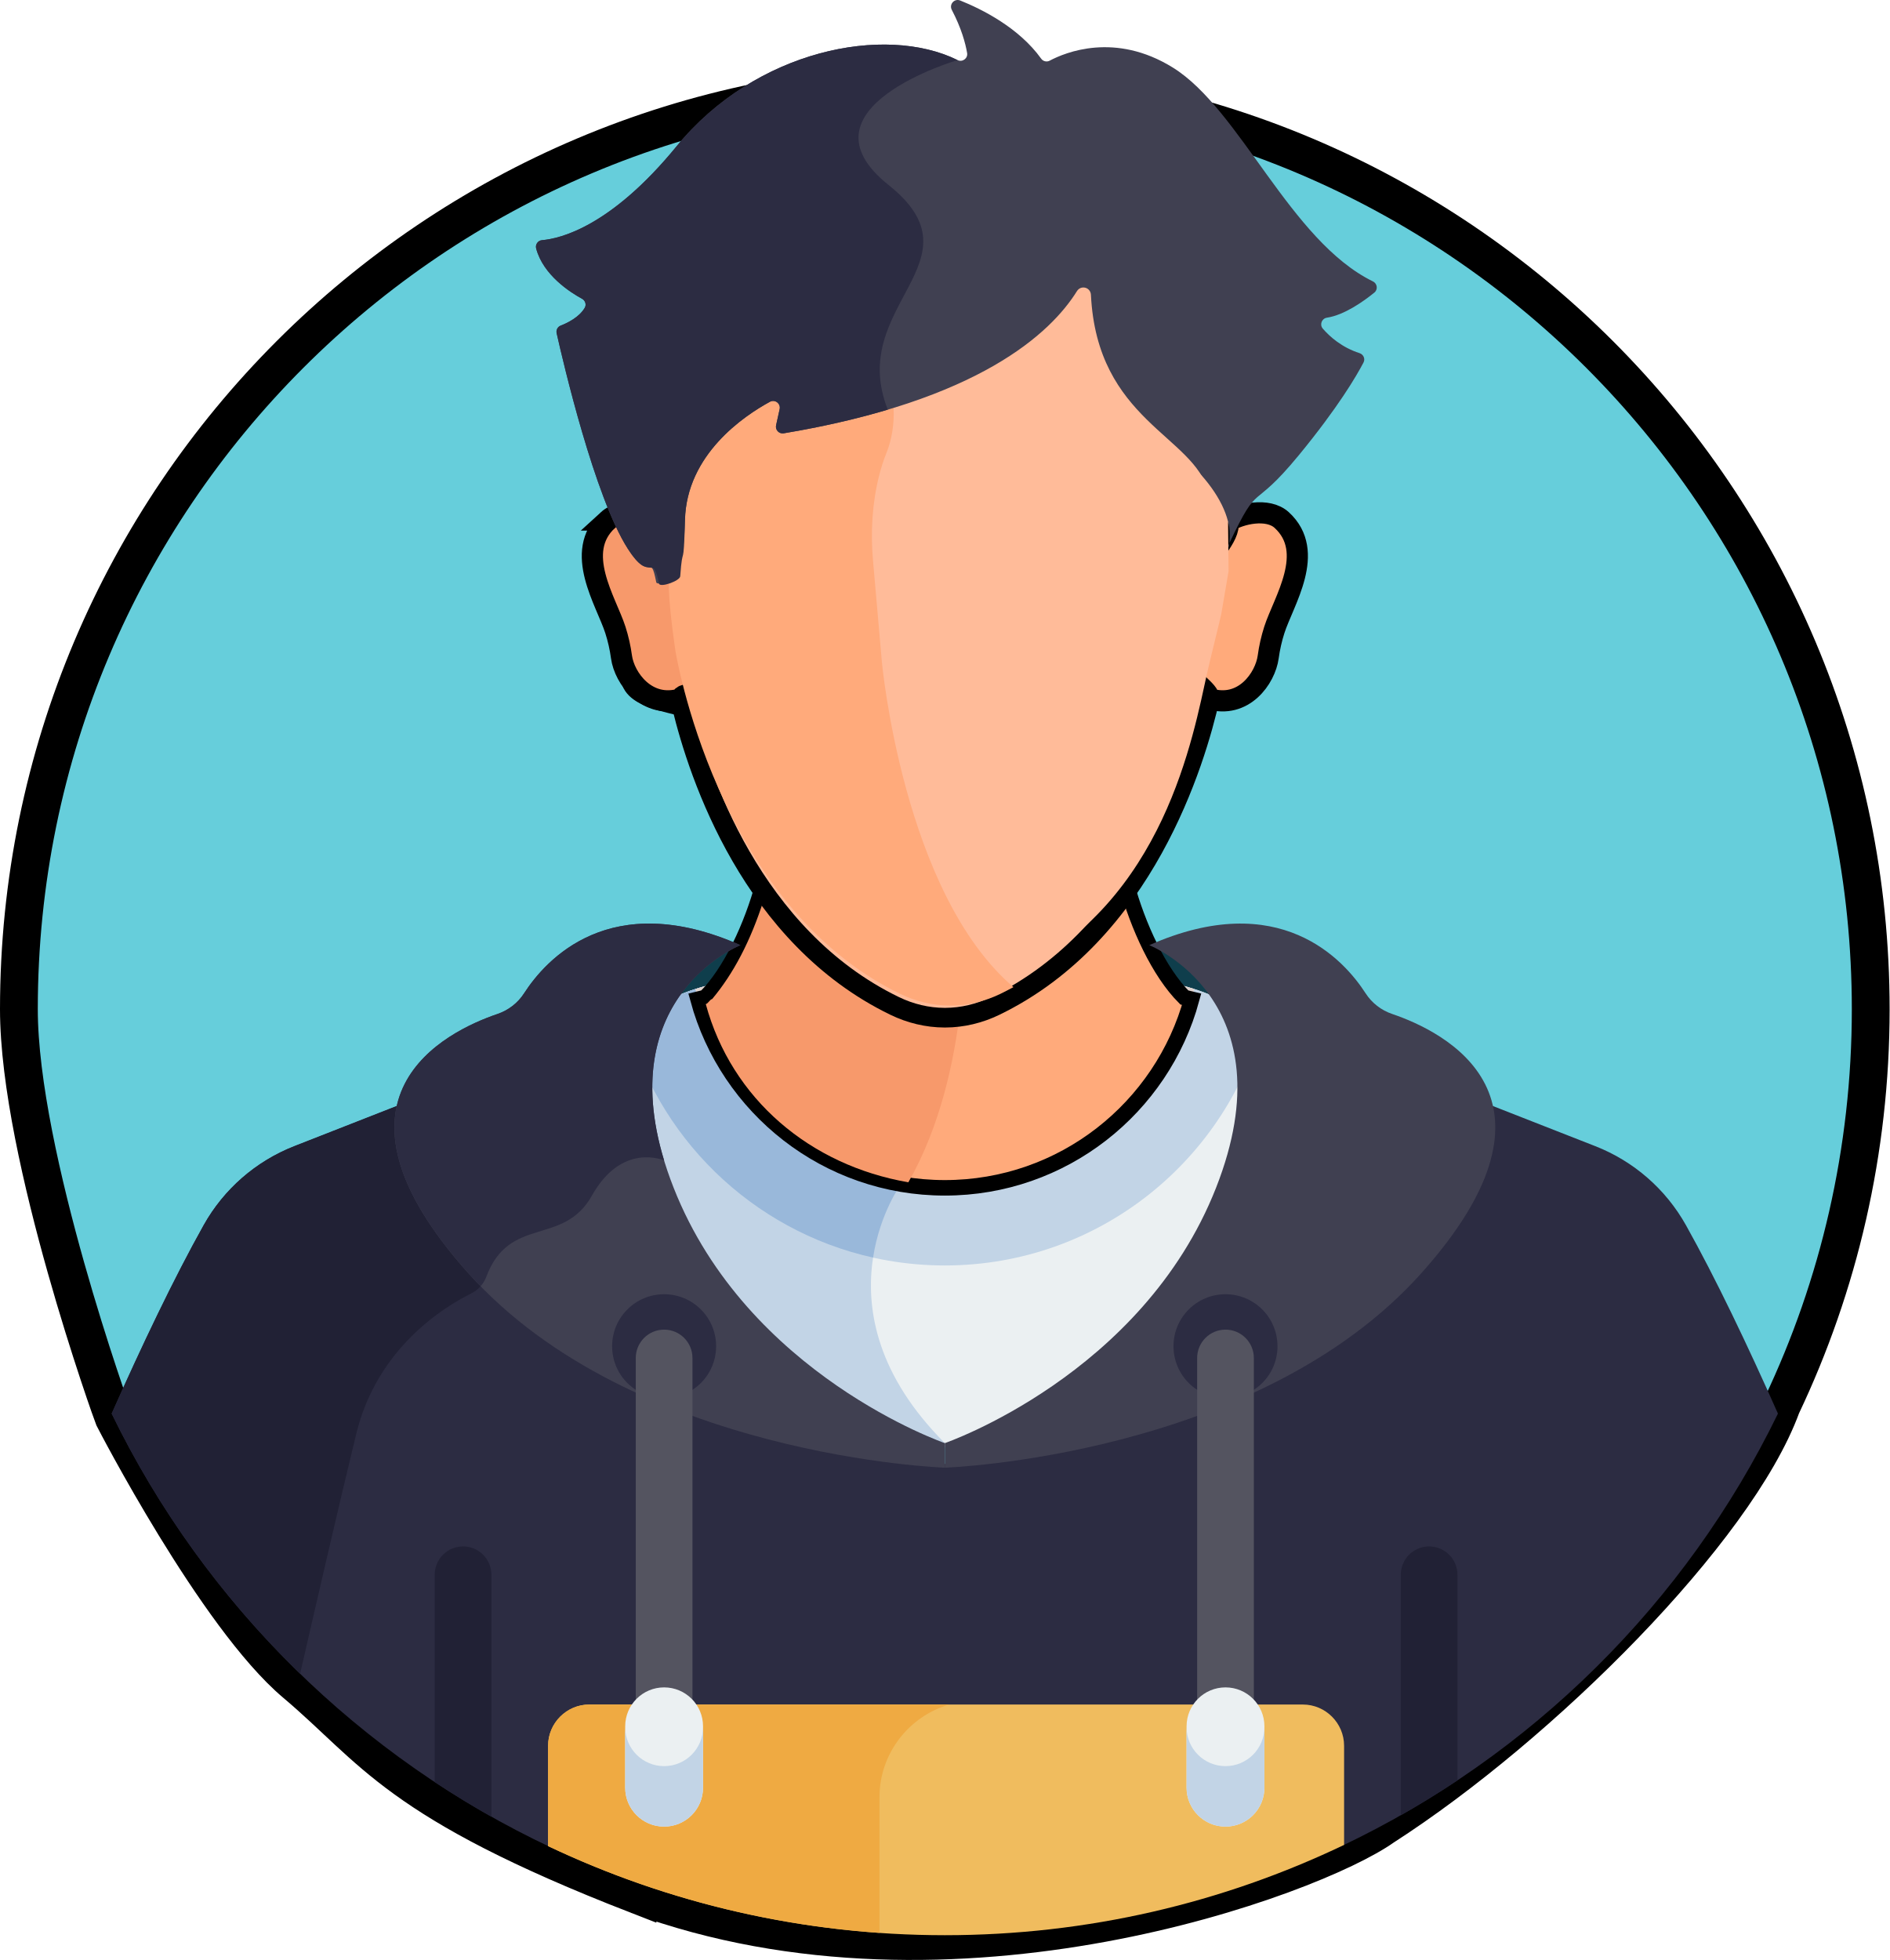
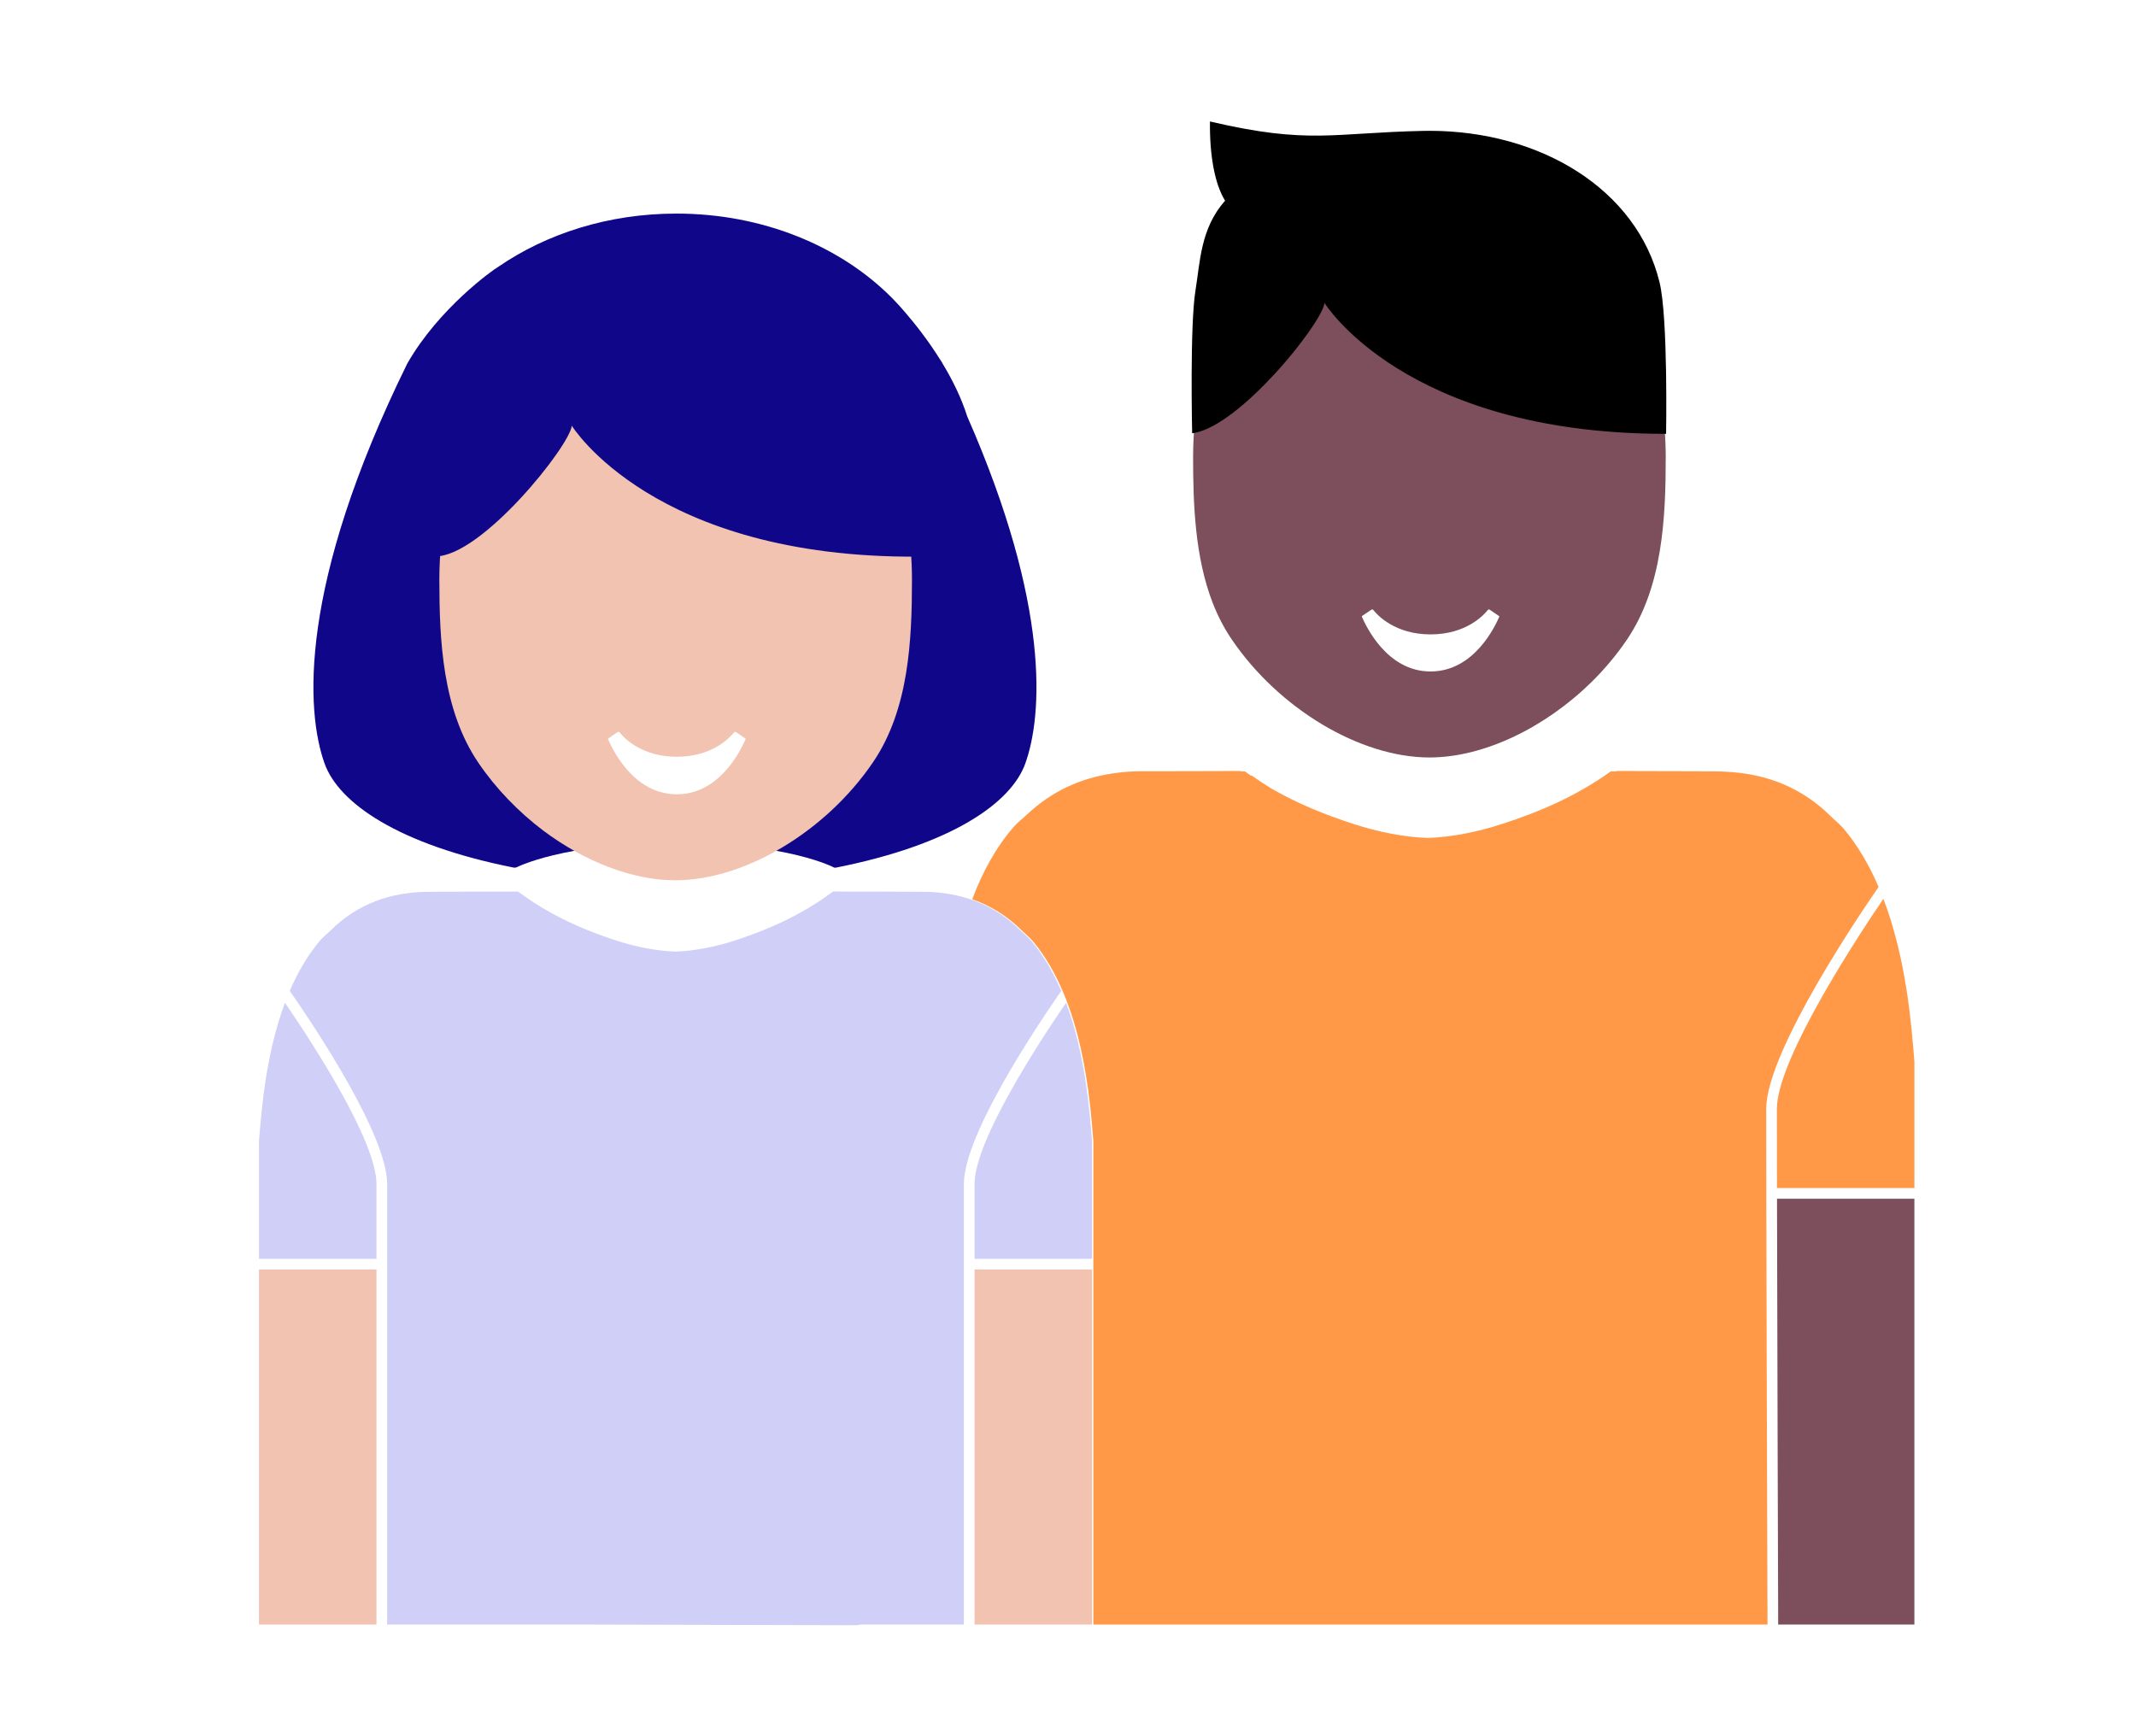
- <svg xmlns="http://www.w3.org/2000/svg" version="1.1" width="500" viewBox="0 0 500 518.562" height="518.562" enable-background="new 0 0 512 512" id="Layer_1">
-   <defs id="defs73" />
-   <path style="fill:#66cedb;fill-opacity:1;stroke:#000000;stroke-width:10;stroke-miterlimit:4;stroke-dasharray:none;stroke-opacity:1" id="path2" fill="#64c0f4" d="m 168.679,501.384 c 83.513,30.774 178.913,-4.978 197.329,-18.062 41.609,-26.762 93.349,-78.354 105.412,-111.352 C 486.531,340.153 495,304.568 495,267.001 495,131.691 385.31,22.001 250,22.001 114.69,22.001 5,131.691 5,267.001 c 0,38.764 24.861,107.609 25.045,108 0.184,0.391 27.201,52.705 48.11,70.344 20.909,17.638 26.48,31.157 90.524,56.04 z" />
-   <path id="path4" fill="#0f3e4c" d="m 175.139,250.065 h 20.781 v 15.244 h -20.781 z" />
-   <path id="path6" fill="#0f3e4c" d="m 304.098,250.065 h 20.781 v 15.244 h -20.781 z" />
-   <path id="path8" fill="#ebf0f2" d="m 178.457,263.767 c -10.946,16.523 -6.699,36.726 -1.134,50.866 19.444,49.4 71.833,67.94 72.36,68.122 l 0.326,0.112 0.326,-0.112 c 0.527,-0.182 52.917,-18.722 72.361,-68.122 5.564,-14.136 9.81,-34.334 -1.128,-50.855 l -0.164,-0.072 c -7.168,-3.136 -14.908,-4.755 -22.732,-4.755 H 201.33 c -7.824,0 -15.564,1.619 -22.732,4.755 z" />
-   <path id="path10" fill="#c2d4e6" d="m 178.597,263.706 -0.14,0.061 c -10.947,16.523 -6.699,36.726 -1.135,50.866 19.444,49.4 71.833,67.94 72.361,68.122 l 0.326,0.112 0.326,-0.112 c 0.025,-0.009 0.176,-0.062 0.436,-0.159 -0.254,-0.262 -0.498,-0.524 -0.762,-0.787 -35.707,-35.707 -11.6,-68.535 -11.6,-68.535 l -24.581,-54.324 h -12.499 c -7.825,0.001 -15.564,1.62 -22.732,4.756 z" />
-   <path id="path12" fill="#2c2c42" d="m 446.111,324.154 c -5.337,-9.534 -13.807,-16.921 -23.98,-20.907 l -28.23,-11.063 c 3.043,12.015 -3.18,26.801 -18.517,43.96 -22.294,24.941 -55.176,37.523 -78.834,43.686 -25.694,6.693 -46.369,7.473 -46.506,7.48 -0.206,-0.008 -20.841,-0.782 -46.53,-7.469 -23.673,-6.162 -56.574,-18.745 -78.878,-43.698 -15.34,-17.162 -21.563,-31.951 -18.516,-43.968 l -28.249,11.071 c -10.173,3.987 -18.643,11.373 -23.98,20.907 -7.869,14.055 -16.3,31.734 -24.343,49.848 24.49,50.364 65.732,91.072 116.475,114.893 v -25.009 c 0,-6.003 4.911,-10.914 10.914,-10.914 h 186.8 c 6.003,0 10.914,4.911 10.914,10.914 v 24.692 c 50.434,-23.865 91.418,-64.437 115.8,-114.577 -8.042,-18.113 -16.473,-35.792 -24.34,-49.846 z" />
-   <path id="path14" fill="#212135" d="m 124.645,342.232 c 1.271,-0.63 2.352,-1.575 3.142,-2.73 -1.069,-1.097 -2.126,-2.21 -3.152,-3.358 -15.34,-17.162 -21.563,-31.951 -18.516,-43.968 l -28.249,11.071 c -10.173,3.987 -18.643,11.373 -23.98,20.907 -7.868,14.054 -16.299,31.733 -24.342,49.847 12.547,25.803 29.501,49.062 49.867,68.824 4.13,-18.044 10.482,-45.573 14.87,-63.543 5.532,-22.654 23.194,-33.498 30.36,-37.05 z" />
-   <path style="fill:#f0bc5e;fill-opacity:1" id="path16" fill="#fbcc68" d="m 250,512.001 c 37.834,0 73.663,-8.577 105.652,-23.892 v -26.224 c 0,-6.003 -4.911,-10.914 -10.914,-10.914 H 155.937 c -6.003,0 -10.914,4.911 -10.914,10.914 v 26.54 c 31.818,15.114 67.408,23.576 104.977,23.576 z" />
-   <path id="path18" fill="#efaa42" d="m 232.716,475.471 c 0,-11.588 7.836,-21.427 18.469,-24.5 h -95.247 c -6.003,0 -10.914,4.911 -10.914,10.914 v 26.54 c 26.895,12.775 56.491,20.773 87.693,22.95 v -35.904 z" />
-   <path id="path20" fill="#c2d4e6" d="m 334.483,268.898 -11.625,-4.556 -1.455,-0.637 c -7.168,-3.136 -14.908,-4.755 -22.732,-4.755 h -97.342 c -7.824,0 -15.564,1.619 -22.732,4.755 l -1.455,0.637 -11.625,4.556 c 9.458,37.861 43.693,65.908 84.483,65.908 40.79,0 75.025,-28.047 84.483,-65.908 z" />
-   <path id="path22" fill="#99b8da" d="m 184.679,262.364 c 0.648,-0.158 1.296,-0.319 1.949,-0.47 0.413,-0.414 0.823,-0.849 1.228,-1.303 -3.161,0.773 -6.262,1.803 -9.259,3.114 l -1.455,0.637 -11.625,4.556 c 7.946,31.809 33.384,56.683 65.502,63.825 1.817,-11.854 7.39,-19.449 7.39,-19.449 l -0.991,-2.19 c -25.53,-4.802 -45.996,-23.928 -52.739,-48.72 z" />
-   <path id="path24" fill="#e0d3cd" d="m 315.998,261.664 c -5.589,-1.793 -11.434,-2.713 -17.327,-2.713 h -97.342 c -5.893,0 -11.738,0.92 -17.327,2.713 6.868,30.119 33.798,52.602 65.998,52.602 32.2,0 59.13,-22.483 65.998,-52.602 z" />
-   <path style="stroke:#000000;stroke-width:4.1;stroke-miterlimit:4;stroke-dasharray:none;stroke-opacity:1" id="path26" fill="#ffaa7b" d="m 298.039,233.819 c -8.422,11.921 -19.716,23.061 -34.779,30.347 -4.098,1.982 -8.597,3.076 -13.149,3.085 h -0.102 -0.074 c -4.572,-0.007 -9.088,-1.115 -13.202,-3.108 -15.057,-7.294 -26.344,-18.441 -34.761,-30.366 -3.027,11.208 -8.643,23.416 -15.345,30.117 -0.653,0.151 -1.3,0.311 -1.949,0.47 7.821,28.752 34.092,49.902 65.321,49.902 31.229,0 57.5,-21.15 65.32,-49.902 -0.648,-0.158 -1.296,-0.319 -1.949,-0.47 -6.691,-6.692 -12.302,-18.879 -15.331,-30.075 z" />
-   <path id="path28" fill="#f7996b" d="m 254.112,266.696 c -0.682,0.05 -1.366,0.084 -2.052,0.085 h -0.102 -0.074 c -4.572,-0.007 -9.088,-1.115 -13.202,-3.108 -15.057,-7.294 -28.108,-13.906 -36.525,-25.831 -3.555,11.251 -8.181,19.858 -13.707,26.463 -0.653,0.151 -1.049,1.193 -1.697,1.352 6.831,25.113 27.612,42.66 53.604,47.146 8.441,-14.789 12.168,-32.049 13.755,-46.108 z" />
-   <path style="stroke:#000000;stroke-width:5.2;stroke-miterlimit:4;stroke-dasharray:none;stroke-opacity:1" id="path34" fill="#ffbb99" d="m 322.694,129.567 c -0.843,-2.199 -1.905,-4.426 -3.244,-6.527 -2.268,-3.558 -3.265,-7.766 -2.961,-11.962 0.874,-12.068 0.405,-35.671 -15.437,-42.8 -13.46,-6.057 -29.971,-2.55 -40.5,0.952 -6.838,2.274 -14.247,2.274 -21.084,0 -10.529,-3.501 -27.04,-7.008 -40.5,-0.952 -15.888,7.149 -16.314,30.867 -15.43,42.903 0.306,4.164 -0.719,8.329 -2.969,11.86 -1.24,1.946 -2.243,4 -3.054,6.04 -2.804,7.054 -20.327,13.328 -19.295,20.849 l 8.762,28.351 c -1.202,6.43 11.337,7.652 13.456,8.688 4.421,18.265 18.489,60.859 56.297,79.175 4.114,1.993 8.63,3.101 13.202,3.108 h 0.074 0.102 c 4.552,-0.009 9.051,-1.103 13.149,-3.085 39.547,-19.129 53.14,-64.808 56.882,-81.504 0.755,-3.369 9.305,-1.282 9.39,-1.835 0,-0.05 4.634,-5.8 4.634,-5.85 L 325.084,151.128 c 0.997,-7.273 0.24,-14.7 -2.39,-21.561 z" />
-   <path style="stroke:#000000;stroke-width:5.6;stroke-miterlimit:4;stroke-dasharray:none;stroke-opacity:1" id="path30" fill="#ffaa7b" d="m 339.146,137.591 c -3.685,-3.377 -11.024,-1.665 -14.198,0.403 0.695,4.329 -5.679,9.115 -6.28,13.488 l -4.386,25.85 c 0,2.199 5.798,5.425 5.67,7.544 9.132,2.754 14.856,-5.444 15.62,-11.07 0.329,-2.422 0.867,-4.809 1.613,-7.138 2.43,-7.586 11.193,-20.616 1.961,-29.077 z" />
-   <path style="stroke:#000000;stroke-width:5.6;stroke-miterlimit:4;stroke-dasharray:none;stroke-opacity:1" id="path32" fill="#f7996b" d="m 160.873,137.591 c 3.685,-3.377 11.025,-1.665 14.198,0.403 -0.695,4.329 22.071,7.334 22.672,11.707 l -10.224,32.62 c 0,2.199 -7.334,0.436 -7.207,2.555 -9.132,2.754 -15.1,-5.444 -15.865,-11.07 -0.329,-2.422 -0.867,-4.809 -1.613,-7.138 -2.429,-7.586 -11.192,-20.616 -1.96,-29.077 z" />
-   <path id="path36" fill="#ffaa7b" d="m 233.355,175.195 -2.367,-27.047 c -0.658,-7.521 -0.164,-15.219 1.623,-22.274 0.517,-2.04 1.156,-4.094 1.946,-6.04 1.434,-3.531 2.087,-7.696 1.892,-11.86 -0.522,-11.151 -0.321,-32.317 7.761,-41.057 -1.116,-0.247 -2.227,-0.531 -3.319,-0.894 -10.529,-3.501 -27.039,-7.008 -40.499,-0.952 -15.888,7.149 -16.314,30.867 -15.43,42.903 0.306,4.164 -0.719,8.329 -2.969,11.86 -1.24,1.946 -2.243,4 -3.054,6.04 -2.805,7.054 -3.579,14.753 -2.547,22.274 3.838,5.912 -2.172,-7.173 2.289,23.84 0,0 10.673,67.305 59.477,90.949 4.114,1.993 8.63,3.101 13.202,3.108 h 0.074 0.101 c 4.552,-0.009 9.051,-1.103 13.149,-3.085 1.186,-0.574 2.341,-1.177 3.481,-1.797 -29.19,-24.912 -34.81,-85.968 -34.81,-85.968 z" />
-   <g transform="translate(-6,0.00101536)" id="g44" fill="#404051">
-     <path id="path38" d="m 357.101,84.053 c 4.637,-0.706 9.742,-4.356 12.55,-6.635 1.01,-0.82 0.801,-2.392 -0.367,-2.964 -21.943,-10.737 -35.126,-45.543 -52.964,-56.591 -15.267,-9.456 -28.432,-4.01 -32.576,-1.812 -0.771,0.409 -1.733,0.185 -2.241,-0.524 -5.894,-8.215 -15.677,-13.09 -21.424,-15.394 -1.534,-0.615 -2.997,1.004 -2.231,2.469 2.538,4.856 3.607,8.811 4.054,11.42 0.242,1.416 -1.236,2.51 -2.524,1.873 -19.243,-9.511 -53.461,-2.74 -74.35,22.801 -17.38,21.251 -30.772,24.437 -35.6,24.842 -1.093,0.092 -1.84,1.148 -1.559,2.208 1.871,7.066 9.088,11.643 12.143,13.302 0.849,0.461 1.203,1.538 0.718,2.373 -1.45,2.497 -4.549,4.011 -6.368,4.72 -0.811,0.316 -1.262,1.175 -1.071,2.024 1.755,7.813 10.035,43.237 18.801,56.97 6.111,9.574 5.889,0.414 7.55,8.888 0.236,1.204 5.196,-1.042 5.282,-2.266 0.652,-9.245 1.954,-0.085 2.323,-14.206 0.453,-17.324 15.587,-27.505 22.483,-31.254 1.331,-0.724 2.895,0.465 2.568,1.944 l -0.942,4.267 c -0.27,1.224 0.785,2.339 2.02,2.133 51.692,-8.649 70.674,-26.509 77.605,-37.641 0.484,-0.778 1.428,-1.124 2.301,-0.844 0.798,0.256 1.34,0.988 1.381,1.825 1.616,33.261 27.332,37.314 31.042,52.069 3.044,12.106 6.185,2.806 5.599,13.644 -0.08,1.482 -0.634,1.342 0,0 8.063,-17.056 5.575,-7.699 18.388,-23.285 10.411,-12.664 15.255,-20.972 17.098,-24.502 0.509,-0.974 -0.01,-2.139 -1.055,-2.478 -4.68,-1.514 -7.845,-4.324 -9.715,-6.484 -0.906,-1.047 -0.291,-2.683 1.081,-2.892 z" />
-     <path id="path40" d="m 374.375,268.267 c -2.888,-0.98 -5.375,-2.902 -7.027,-5.465 -5.727,-8.883 -22.785,-27.978 -57.249,-12.738 0,0 37.167,14.658 17.667,64.201 -19.5,49.543 -71.756,67.543 -71.756,67.543 v 6.5 c 0,0 82.62,-2.833 126.12,-51.5 41.595,-46.536 5.877,-63.914 -7.755,-68.541 z" />
-     <path id="path42" d="m 137.643,268.267 c 2.888,-0.98 5.375,-2.902 7.027,-5.465 5.728,-8.883 22.785,-27.978 57.25,-12.738 0,0 -37.167,14.658 -17.667,64.201 19.5,49.543 71.756,67.543 71.756,67.543 v 6.5 c 0,0 -82.62,-2.833 -126.12,-51.5 -41.596,-46.536 -5.878,-63.914 7.754,-68.541 z" />
+ <svg xmlns="http://www.w3.org/2000/svg" version="1.1" id="Calque_12" x="0px" y="0px" width="1600px" height="1300px" viewBox="0 0 1600 1300" enable-background="new 0 0 1600 1300" xml:space="preserve">
+   <g>
+     <path fill="#FFC291" d="M869.782,577.754L869.782,577.754C869.814,577.779,869.799,577.767,869.782,577.754z" />
+     <path fill="#7D4E5B" d="M1331.98,1217H1434V898h-102.916C1331.301,1009.516,1331.867,1182.736,1331.98,1217z" />
+     <path fill="#FF9947" d="M1410.789,673.343C1394.41,697.36,1331,792.804,1331,830.667c0,15.226,0.025,35.699,0.069,59.333H1434   v-94.638C1431.877,768.749,1428.153,718.805,1410.789,673.343z" />
+     <path fill="#FFC291" d="M869.781,577.754L869.781,577.754C869.766,577.741,869.748,577.729,869.781,577.754z" />
+     <path fill="#FF9947" d="M1407.188,664.45c-6.672-15.546-15.082-30.333-25.743-43.19c-2.854-3.443-7.013-6.738-10.19-9.883   c-21.166-20.931-47.141-31.611-77.612-33.219c-3.354-0.211-6.76-0.322-10.224-0.314c-0.834,0.002-2.635,0.007-4.68,0.013   c-3.081-0.049-6.33-0.103-7.629-0.103c-0.017,0.013-0.021,0.016-0.02,0.014c-0.002,0.001,0.003-0.001,0.02-0.014l-44.547-0.104   c-1.703-0.052-3.417-0.084-5.146-0.079c-1.65,0.003-7.076,0.021-10.722,0.031l0.258,0.269c-1.882,0.005-3.54,0.009-4.392,0.009   c-25.988,18.703-53.782,30.426-81.425,39.389c-18.778,6.087-37.501,9.771-55.614,10.476c-18.113-0.704-36.836-4.389-55.614-10.476   c-20.659-6.699-41.403-14.941-61.415-26.485c-5.076-3.094-10.107-6.401-15.076-9.973l-0.301,0.313   c-1.55-1.059-3.095-2.137-4.633-3.243c-0.688,0-1.907-0.003-3.34-0.006l0.263-0.273c-3.597-0.01-8.396-0.027-9.932-0.029   c-1.729-0.005-3.442,0.027-5.146,0.079l-44.546,0.104c0.017,0.013,0.032,0.025-0.001,0c-2.429,0-11.698,0-13.905-0.004   c-7.862-0.02-15.438,0.545-22.728,1.691c-24.511,3.674-45.814,13.736-63.646,30.542c-3.17,2.989-7.29,6.122-10.137,9.396   c-13.776,15.835-23.773,34.746-31.107,54.321c13.754,4.756,26.099,12.437,36.948,23.165c2.729,2.699,6.274,5.528,8.725,8.484   C811.16,750.248,816.363,822.525,819,854.809V1217h1h503.98c-0.142-42.646-0.98-299.58-0.98-386.333   C1323,786.854,1397.748,678.018,1407.188,664.45z" />
  </g>
-   <path id="path46" fill="#2c2c42" d="m 127.167,340.302 c 0.642,-0.724 1.158,-1.558 1.502,-2.478 6.108,-16.363 20.38,-7.976 27.95,-21.493 8,-14.284 19.11,-9.299 19.11,-9.299 -13.311,-43.748 20.192,-56.967 20.192,-56.967 -34.465,-15.24 -51.522,3.855 -57.25,12.738 -1.652,2.563 -4.139,4.485 -7.027,5.465 -13.632,4.626 -49.35,22.005 -7.754,68.541 1.067,1.195 2.164,2.353 3.277,3.493 z" />
-   <path id="path48" fill="#212135" d="m 370.652,416.64 v 63.637 c 5.118,-2.902 10.12,-5.985 15,-9.236 v -54.401 c 0,-4.143 -3.358,-7.5 -7.5,-7.5 -4.142,0 -7.5,3.358 -7.5,7.5 z" />
-   <path id="path50" fill="#212135" d="m 130.023,416.64 c 0,-4.143 -3.358,-7.5 -7.5,-7.5 -4.142,0 -7.5,3.357 -7.5,7.5 v 54.851 c 4.88,3.228 9.884,6.282 15,9.162 z" />
-   <circle id="circle52" r="13.759" fill="#2c2c42" cy="356.177" cx="324.271" />
-   <circle id="circle54" r="13.759" fill="#2c2c42" cy="356.177" cx="175.728" />
-   <path id="path56" fill="#545460" d="m 324.271,351.784 c -4.142,0 -7.5,3.357 -7.5,7.5 v 109.692 c 0,4.143 3.358,7.5 7.5,7.5 4.142,0 7.5,-3.357 7.5,-7.5 v -109.692 c 0,-4.142 -3.358,-7.5 -7.5,-7.5 z" />
-   <path id="path58" fill="#ebf0f2" d="m 324.271,446.436 c -5.688,0 -10.3,4.611 -10.3,10.3 v 16.234 c 0,5.689 4.611,10.3 10.3,10.3 5.688,0 10.3,-4.611 10.3,-10.3 v -16.234 c 0,-5.689 -4.612,-10.3 -10.3,-10.3 z" />
-   <path id="path60" fill="#545460" d="m 175.728,351.784 c -4.142,0 -7.5,3.357 -7.5,7.5 v 109.692 c 0,4.143 3.358,7.5 7.5,7.5 4.142,0 7.5,-3.357 7.5,-7.5 v -109.692 c 0,-4.142 -3.358,-7.5 -7.5,-7.5 z" />
-   <path id="path62" fill="#ebf0f2" d="m 175.728,446.436 c -5.688,0 -10.3,4.611 -10.3,10.3 v 16.234 c 0,5.689 4.611,10.3 10.3,10.3 5.689,0 10.3,-4.611 10.3,-10.3 v -16.234 c 0,-5.689 -4.611,-10.3 -10.3,-10.3 z" />
-   <path id="path64" fill="#c2d4e6" d="m 324.271,467.269 c -5.688,0 -10.3,-4.611 -10.3,-10.3 v 16 c 0,5.689 4.612,10.3 10.3,10.3 5.689,0 10.3,-4.611 10.3,-10.3 v -16 c 0,5.69 -4.612,10.3 -10.3,10.3 z" />
-   <path id="path66" fill="#c2d4e6" d="m 175.728,467.269 c -5.688,0 -10.3,-4.611 -10.3,-10.3 v 16 c 0,5.689 4.611,10.3 10.3,10.3 5.689,0 10.3,-4.611 10.3,-10.3 v -16 c 0,5.69 -4.611,10.3 -10.3,10.3 z" />
-   <path id="path68" fill="#2c2c42" d="m 235.118,48.948 c -25.434,-20.282 18.26,-33.051 18.26,-33.051 -19.243,-9.511 -53.461,-2.74 -74.35,22.801 -17.38,21.251 -30.772,24.437 -35.6,24.842 -1.093,0.092 -1.84,1.148 -1.559,2.208 1.871,7.066 9.088,11.643 12.143,13.302 0.849,0.461 1.203,1.538 0.718,2.373 -1.45,2.497 -4.549,4.011 -6.368,4.72 -0.811,0.316 -1.262,1.175 -1.071,2.024 1.755,7.813 10.035,43.237 18.801,56.97 6.111,9.574 6.601,0.77 8.262,9.244 0.236,1.204 5.552,-0.686 5.638,-1.91 0.652,-9.245 0.885,-0.798 1.253,-14.919 0.453,-17.324 15.587,-27.505 22.483,-31.254 1.331,-0.724 2.895,0.465 2.568,1.944 l -0.942,4.267 c -0.27,1.224 0.785,2.339 2.021,2.133 10.472,-1.752 19.581,-3.887 27.54,-6.262 -11.018,-27.716 25.633,-39.153 0.202,-59.433 z" />
-   <path d="m 237.746,126.195 -1.447,21.621 c -2.829,7.014 -1.219,15.747 3.825,44.067 -0.532,15.843 -0.342,10.415 8.751,29.704 1.173,19.132 2.95,6.744 8.389,23.776 4.552,-0.009 7.269,14.22 11.367,12.238 39.547,-19.129 47.082,-63.026 50.824,-79.722 0.755,-3.369 3.603,-14.823 3.689,-15.376 0,-0.05 1.94,-11.324 1.94,-11.374 l -0.136,-13.134 C 319.1,114.471 262.32,84.025 237.746,126.195 Z" fill="#ffbb99" id="path34-3" style="stroke:none;stroke-width:5.2;stroke-miterlimit:4;stroke-dasharray:none;stroke-opacity:1" />
+   <g>
+     <g>
+       <g>
+         <path fill="#0F0689" d="M724.536,311.998c-4.437-14.029-11.128-27.471-18.384-39.483c-0.549-1.117-1.199-2.165-1.927-3.141     c-9.096-14.56-18.822-26.805-25.956-35.091c-2.816-3.355-5.772-6.623-8.862-9.799c-0.851-0.888-1.412-1.455-1.632-1.675     c-0.023-0.023-0.046-0.046-0.069-0.069c-0.031-0.03-0.046-0.045-0.046-0.045l0,0C629.381,184.403,571.489,160,506.701,160     c-50.81,0-97.375,15.011-133.567,39.958c-0.003,0.001-0.005,0.002-0.008,0.004c-3.556,1.908-44.587,31.038-68.134,72.555     C223.145,439.077,229.145,533,243.145,572c10.561,29.418,54.913,60.77,142,78c12.9,0.496-80.521-85.672-43.852-241.38     C400.85,457.539,487.055,514.047,505.83,514c20.513,0.05,105.171-55.355,164.362-103.937C705.948,564.861,613.14,650.495,626,650     c87.087-17.23,131.439-48.582,142-78C780.853,536.196,786.952,454.091,724.536,311.998z" />
+       </g>
+     </g>
+   </g>
+   <g>
+     <g>
+       <g>
+         <g>
+           <path fill="#0F0689" d="M304.881,492.668l22.226,100.667L386.377,650c0,0,34.96-18.667,119.625-18.667S624.981,650,624.981,650      L701,586.001v-94.667L304.881,492.668z M584,611H432v-87h152V611z" />
+         </g>
+       </g>
+     </g>
+   </g>
+   <path fill="#F2C3B1" d="M654.013,570.921c26.857-39.572,29.109-91.431,29.109-136.933c0-118.702-79.533-215.272-177.294-215.272  c-33.491,0-64.84,11.338-91.587,31.013c-51.029,38.009-85.143,106.377-85.143,184.243c0,45.654,2.255,97.685,29.202,137.388  c13.263,19.541,30.108,36.876,48.721,50.93c30.905,23.112,66.599,37.151,98.808,37.151  C557.703,659.439,618.639,623.041,654.013,570.921z M558.376,554c-2.902,6.586-18.645,41-51.266,41h-0.27  c-32.621,0-48.359-34.414-51.265-41c-0.266-0.601-0.139-0.407-0.139-0.407c0.052-0.254,0.529-0.647,0.529-0.647l6.753-4.571  c0,0,0.409-0.196,0.644-0.157c0.107,0.02,0.429,0.027,0.806,0.503c3.002,3.779,16.195,18.191,42.808,18.191  c26.613,0,39.807-14.413,42.809-18.192c0.381-0.477,0.703-0.477,0.806-0.497c0.238-0.04,0.643,0.167,0.643,0.167l6.754,4.582  c0,0,0.48,0.367,0.528,0.621C558.515,553.593,558.642,553.399,558.376,554z" />
+   <path fill="#7D4E5B" d="M1070.782,567.439c40.414,0,86.323-22.096,121.365-56.502c9.805-9.669,18.752-20.303,26.479-31.688  c26.857-39.572,29.109-91.431,29.109-136.933c0-118.702-79.532-215.272-177.294-215.272c-33.491,0-64.841,11.338-91.588,31.013  c-51.029,38.009-85.143,106.377-85.143,184.243c0,35.585,1.373,75.044,14.738,109.52c3.725,9.479,8.363,18.576,14.148,27.101  C957.97,531.037,1018.903,567.439,1070.782,567.439z M1020.051,461.84c0.051-0.254,0.528-0.606,0.528-0.606l6.753-4.55  c0,0,0.409-0.186,0.644-0.147c0.107,0.02,0.429,0.032,0.806,0.508c3.002,3.779,16.195,18.194,42.809,18.194  s39.807-14.412,42.809-18.191c0.381-0.477,0.702-0.476,0.806-0.496c0.237-0.04,0.643,0.167,0.643,0.167l6.754,4.582  c0,0,0.48,0.284,0.528,0.539c0,0,0.127-0.276-0.139,0.325c-2.902,6.586-18.646,40.835-51.266,40.835h-0.27  c-32.621,0-48.359-34.25-51.266-40.835C1019.924,461.564,1020.051,461.84,1020.051,461.84z" />
+   <path fill="#4545CE" d="M1076.784,302.05" />
+   <path fill="#4545CE" d="M1076.784,302.05" />
+   <path fill="#39B54A" d="M245.064,699.564" />
+   <g>
+     <g>
+       <path fill="#0F0689" d="M597.313,214.357c0,0-30.98-16.02-90.483-16.02s-90.148,15.982-90.148,15.982    c-94.583,41.004-104.658,147.298-90.467,202.474c34.66,0,100.731-82.914,102.094-97.902c0,0,60.886,99.473,259.707,98.109    c-0.036-0.218-0.076-0.436-0.117-0.653C701.91,361.135,691.321,255.246,597.313,214.357z" />
+     </g>
+   </g>
+   <g>
+     <path fill="#CFCFF7" d="M772.932,705.35c-2.45-2.956-5.996-5.785-8.725-8.484c-19.784-19.563-44.539-28.817-73.768-28.821   c-0.116-0.119-65.761-0.169-66.498-0.169c-1.792,1.353-3.596,2.65-5.406,3.924c-8.979,6.317-18.182,11.688-27.502,16.354   c-0.167,0.084-0.333,0.169-0.499,0.252c-1.115,0.555-2.232,1.096-3.35,1.631c-0.3,0.144-0.6,0.289-0.899,0.431   c-1.032,0.489-2.066,0.968-3.101,1.44c-0.393,0.18-0.785,0.359-1.178,0.536c-0.964,0.436-1.93,0.863-2.896,1.286   c-0.472,0.206-0.945,0.411-1.418,0.614c-0.905,0.39-1.812,0.774-2.718,1.153c-0.541,0.226-1.081,0.448-1.622,0.67   c-0.849,0.349-1.699,0.695-2.548,1.035c-0.619,0.247-1.238,0.489-1.857,0.731c-0.78,0.306-1.559,0.612-2.339,0.911   c-0.717,0.274-1.435,0.542-2.152,0.812c-0.691,0.259-1.382,0.521-2.073,0.774c-0.866,0.318-1.732,0.628-2.598,0.938   c-0.551,0.198-1.103,0.399-1.653,0.595c-1.422,0.502-2.845,0.996-4.267,1.479c-1.611,0.548-3.221,1.068-4.831,1.572   c-0.231,0.072-0.462,0.146-0.693,0.219c-1.542,0.477-3.084,0.932-4.625,1.368c-0.268,0.075-0.536,0.15-0.803,0.225   c-1.555,0.434-3.109,0.849-4.661,1.238c-0.186,0.047-0.371,0.091-0.556,0.137c-3.261,0.809-6.513,1.521-9.753,2.133   c-0.189,0.035-0.378,0.073-0.567,0.107c-1.564,0.29-3.125,0.555-4.683,0.797c-0.216,0.033-0.432,0.066-0.648,0.099   c-1.578,0.238-3.153,0.456-4.723,0.645c-0.119,0.015-0.239,0.026-0.358,0.04c-1.641,0.193-3.278,0.363-4.91,0.5h-0.001   c-2.025,0.171-4.043,0.299-6.052,0.381c-2.041-0.083-4.091-0.215-6.149-0.39c-1.659-0.141-3.323-0.313-4.991-0.511   c-0.072-0.009-0.143-0.016-0.214-0.024c-1.593-0.191-3.191-0.413-4.792-0.656c-0.192-0.029-0.385-0.058-0.577-0.088   c-1.568-0.244-3.14-0.512-4.714-0.804c-0.183-0.034-0.366-0.07-0.549-0.104c-3.241-0.612-6.494-1.326-9.756-2.136   c-0.178-0.045-0.356-0.087-0.534-0.132c-1.547-0.389-3.096-0.803-4.646-1.234c-0.274-0.076-0.548-0.153-0.822-0.23   c-1.532-0.434-3.064-0.887-4.598-1.36c-0.238-0.074-0.476-0.15-0.713-0.225c-1.602-0.502-3.204-1.021-4.807-1.565   c-1.426-0.485-2.853-0.98-4.28-1.484c-0.509-0.18-1.018-0.366-1.527-0.549c-0.912-0.327-1.824-0.653-2.736-0.988   c-0.652-0.239-1.303-0.486-1.955-0.73c-0.759-0.284-1.519-0.568-2.277-0.858c-0.745-0.285-1.489-0.578-2.233-0.87   c-0.658-0.257-1.316-0.515-1.973-0.777c-0.816-0.326-1.632-0.66-2.448-0.994c-0.577-0.236-1.153-0.474-1.729-0.714   c-0.879-0.368-1.758-0.741-2.636-1.119c-0.5-0.215-1.001-0.432-1.501-0.65c-0.941-0.412-1.882-0.829-2.822-1.253   c-0.422-0.19-0.843-0.383-1.265-0.575c-1.01-0.463-2.019-0.93-3.026-1.407c-0.328-0.155-0.655-0.313-0.983-0.47   c-1.093-0.523-2.185-1.053-3.274-1.596c-0.2-0.1-0.4-0.201-0.6-0.302c-9.311-4.667-18.503-10.036-27.473-16.352   c-1.788-1.259-3.57-2.542-5.34-3.878c-0.939,0-3.013,0.072-5.182,0.066c-2.35-0.008-61.18,0.001-61.288,0.146   c-29.192,0.022-54.016,9.234-73.78,28.778c-2.728,2.699-6.282,5.527-8.732,8.483c-9.12,10.999-16.318,23.642-22.028,36.937   C236.442,770.173,290,850.499,290,887v330h153c45.368-0.004,152.278,0.496,197.745,0.5c1.208,0,2.389-0.179,3.55-0.5H722V887   c0-36.5,53.561-116.826,72.955-144.714C789.245,728.992,782.052,716.349,772.932,705.35z" />
+     <path fill="#CFCFF7" d="M798.542,751.221C777.594,781.803,730,854.825,730,887v56h88v-88.191   C816.152,832.188,813.043,789.935,798.542,751.221z" />
+     <rect x="730" y="951" fill="#F2C3B1" width="88" height="266" />
+     <path fill="#CFCFF7" d="M194,854.809V943h88v-56c0-32.175-47.593-105.197-68.542-135.779   C198.957,789.935,195.848,832.188,194,854.809z" />
+     <rect x="194" y="951" fill="#F2C3B1" width="88" height="266" />
+   </g>
+   <g>
+     <g>
+       <path d="M1070.802,98c-1.588,0-3.157,0.022-4.717,0.054c-0.049,0.001-0.099,0.002-0.147,0.003    c-67.906,1.455-85.604,10.276-159.604-7.058c-0.301,25.116,3.468,46.699,11.333,59.333    c-18.452,20.801-18.678,45.894-22.167,67.167c-4.331,26.401-2.5,107.071-2.5,107.071c0.432-0.056,0.859-0.1,1.298-0.175    c0.015-0.002,0.03-0.005,0.045-0.007c17.43-3.018,40.958-23.056,60.574-44.405c0.008-0.009,0.016-0.017,0.023-0.025    c0.582-0.634,1.16-1.269,1.735-1.905c0.05-0.055,0.1-0.11,0.149-0.165c0.545-0.603,1.085-1.205,1.622-1.808    c0.078-0.088,0.157-0.177,0.236-0.265c0.515-0.579,1.025-1.158,1.533-1.738c0.098-0.111,0.194-0.222,0.292-0.333    c0.491-0.562,0.979-1.123,1.463-1.684c0.111-0.13,0.224-0.259,0.335-0.389c0.467-0.543,0.931-1.084,1.391-1.626    c0.126-0.148,0.252-0.296,0.377-0.445c0.45-0.531,0.897-1.062,1.34-1.591c0.127-0.151,0.252-0.302,0.378-0.453    c0.437-0.524,0.87-1.046,1.3-1.568c0.129-0.157,0.257-0.313,0.386-0.47c0.425-0.518,0.847-1.034,1.264-1.549    c0.127-0.156,0.251-0.312,0.377-0.467c0.413-0.511,0.823-1.021,1.228-1.529c0.126-0.158,0.249-0.314,0.374-0.471    c0.405-0.511,0.81-1.02,1.206-1.526c0.1-0.127,0.197-0.253,0.297-0.38c0.415-0.532,0.829-1.063,1.235-1.589    c0.066-0.086,0.131-0.172,0.197-0.258c1.852-2.407,3.6-4.754,5.226-7.017c0.054-0.075,0.11-0.151,0.163-0.225    c0.288-0.402,0.567-0.796,0.848-1.192c0.151-0.215,0.307-0.432,0.456-0.645c0.244-0.347,0.479-0.687,0.717-1.029    c0.177-0.255,0.357-0.513,0.53-0.766c0.218-0.316,0.427-0.626,0.639-0.938c0.185-0.271,0.37-0.544,0.55-0.812    c0.197-0.293,0.387-0.581,0.578-0.87c0.185-0.278,0.369-0.556,0.548-0.829c0.185-0.282,0.362-0.558,0.541-0.835    c0.175-0.271,0.35-0.542,0.52-0.808c0.17-0.268,0.335-0.531,0.5-0.794c0.169-0.27,0.337-0.539,0.501-0.804    c0.154-0.251,0.306-0.499,0.455-0.745c0.161-0.266,0.321-0.53,0.477-0.791c0.142-0.239,0.281-0.474,0.418-0.708    c0.15-0.258,0.299-0.513,0.443-0.765c0.13-0.227,0.258-0.451,0.382-0.673c0.141-0.249,0.276-0.494,0.409-0.737    c0.117-0.213,0.232-0.425,0.344-0.633c0.13-0.241,0.254-0.477,0.376-0.711c0.104-0.2,0.207-0.398,0.306-0.593    c0.116-0.229,0.227-0.453,0.335-0.675c0.092-0.188,0.185-0.377,0.271-0.56c0.104-0.217,0.198-0.427,0.294-0.636    c0.079-0.175,0.16-0.352,0.234-0.521c0.09-0.208,0.171-0.406,0.253-0.604c0.065-0.159,0.134-0.32,0.194-0.474    c0.077-0.199,0.145-0.387,0.214-0.577c0.051-0.141,0.106-0.285,0.151-0.42c0.065-0.191,0.118-0.37,0.173-0.551    c0.036-0.121,0.078-0.247,0.109-0.362c0.053-0.192,0.092-0.37,0.132-0.549c0.021-0.09,0.048-0.188,0.064-0.275    c0.051-0.259,0.088-0.504,0.108-0.733c0,0,59.653,97.407,253.598,98.104c0.763,0.003,1.525,0.006,2.288,0.009    c0,0,1.573-86.978-4.886-113.501C1226.114,141.693,1153.794,98,1070.802,98z" />
+     </g>
+   </g>
</svg>
